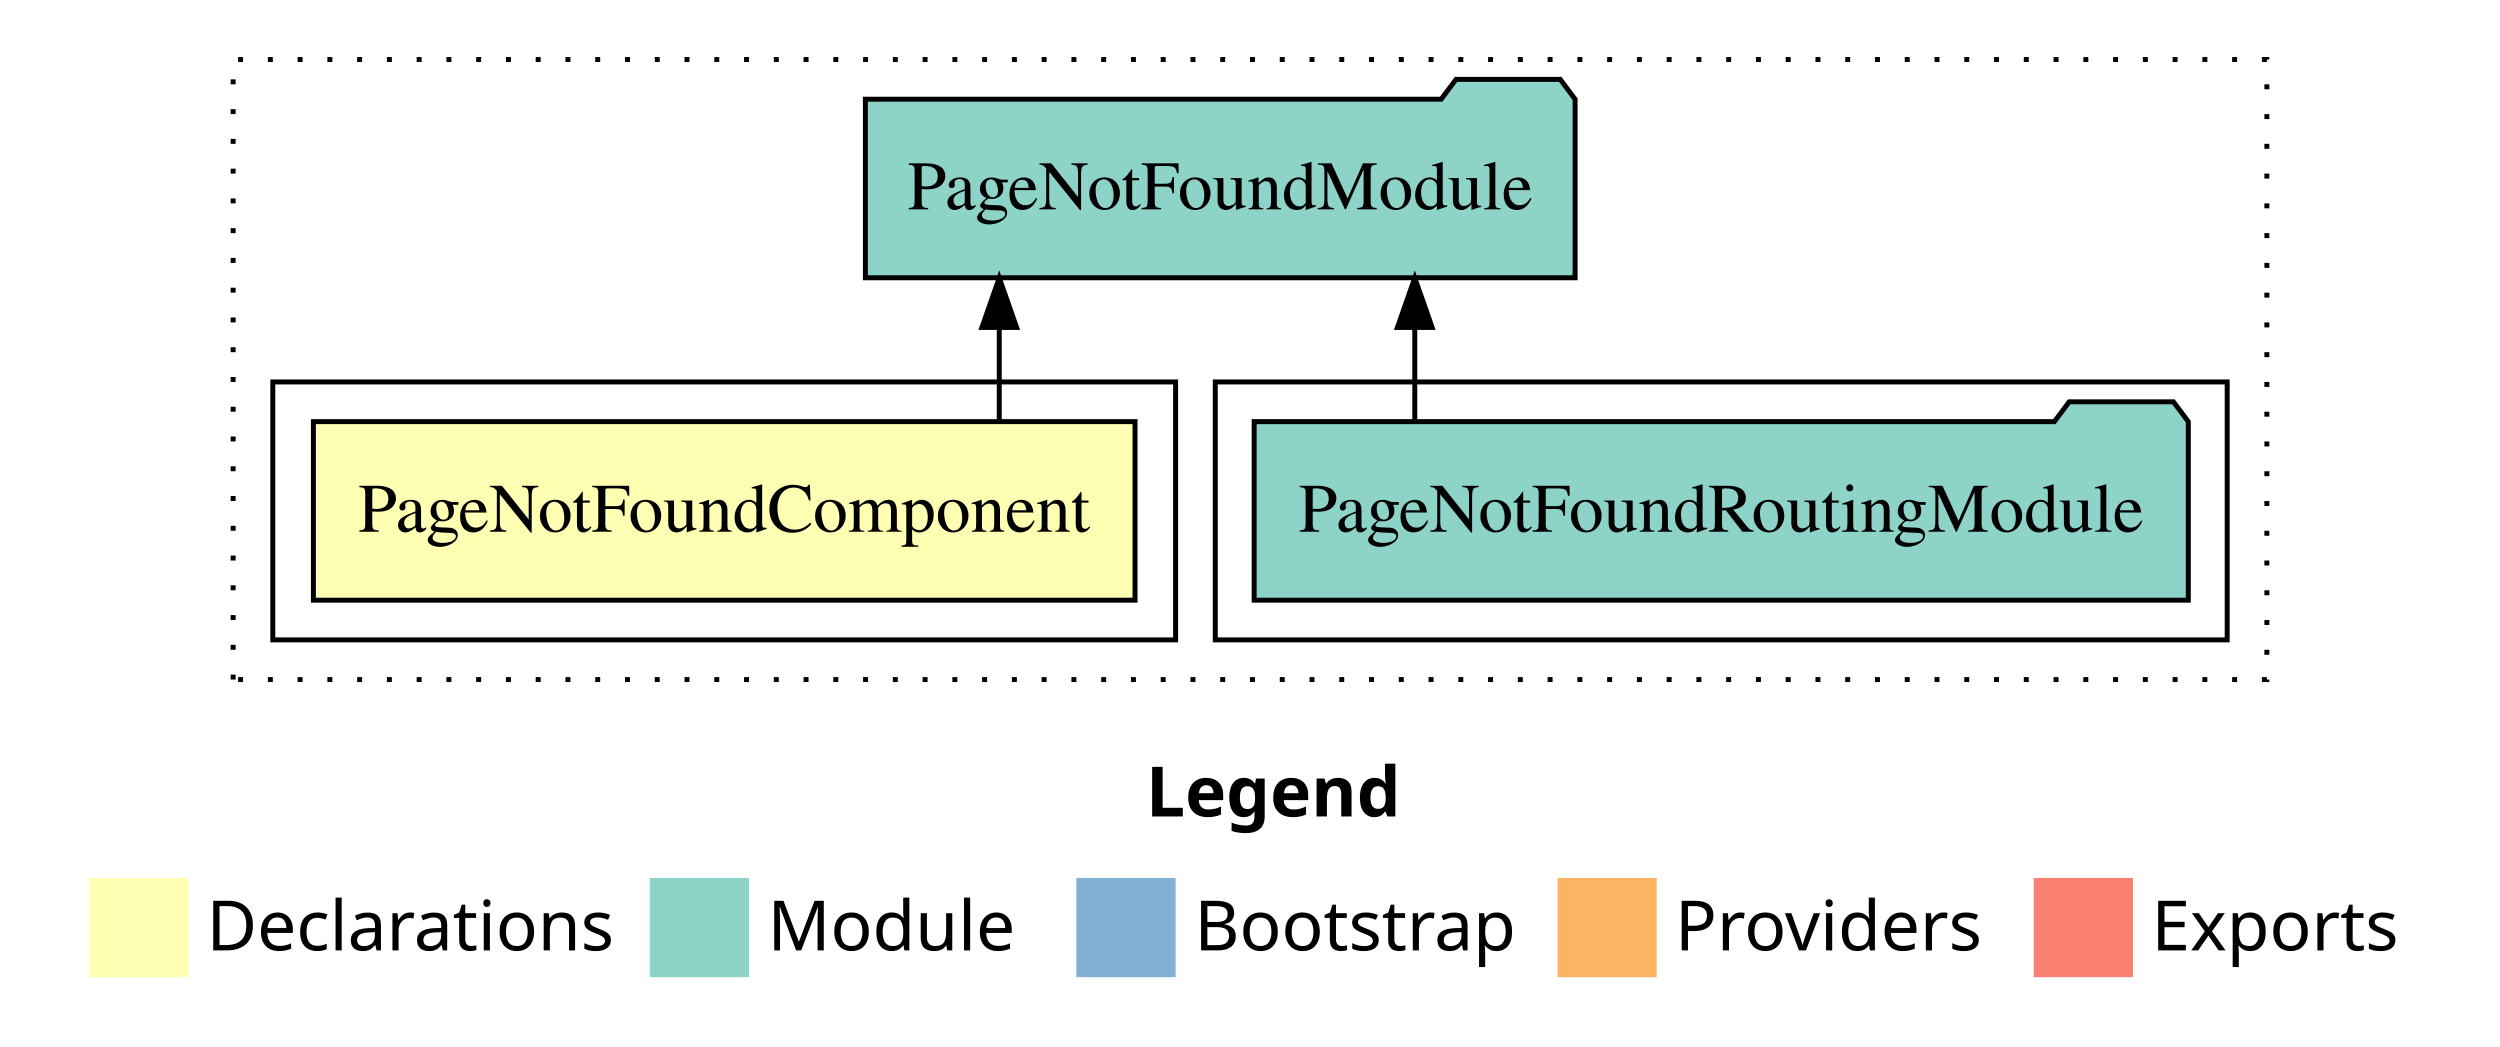
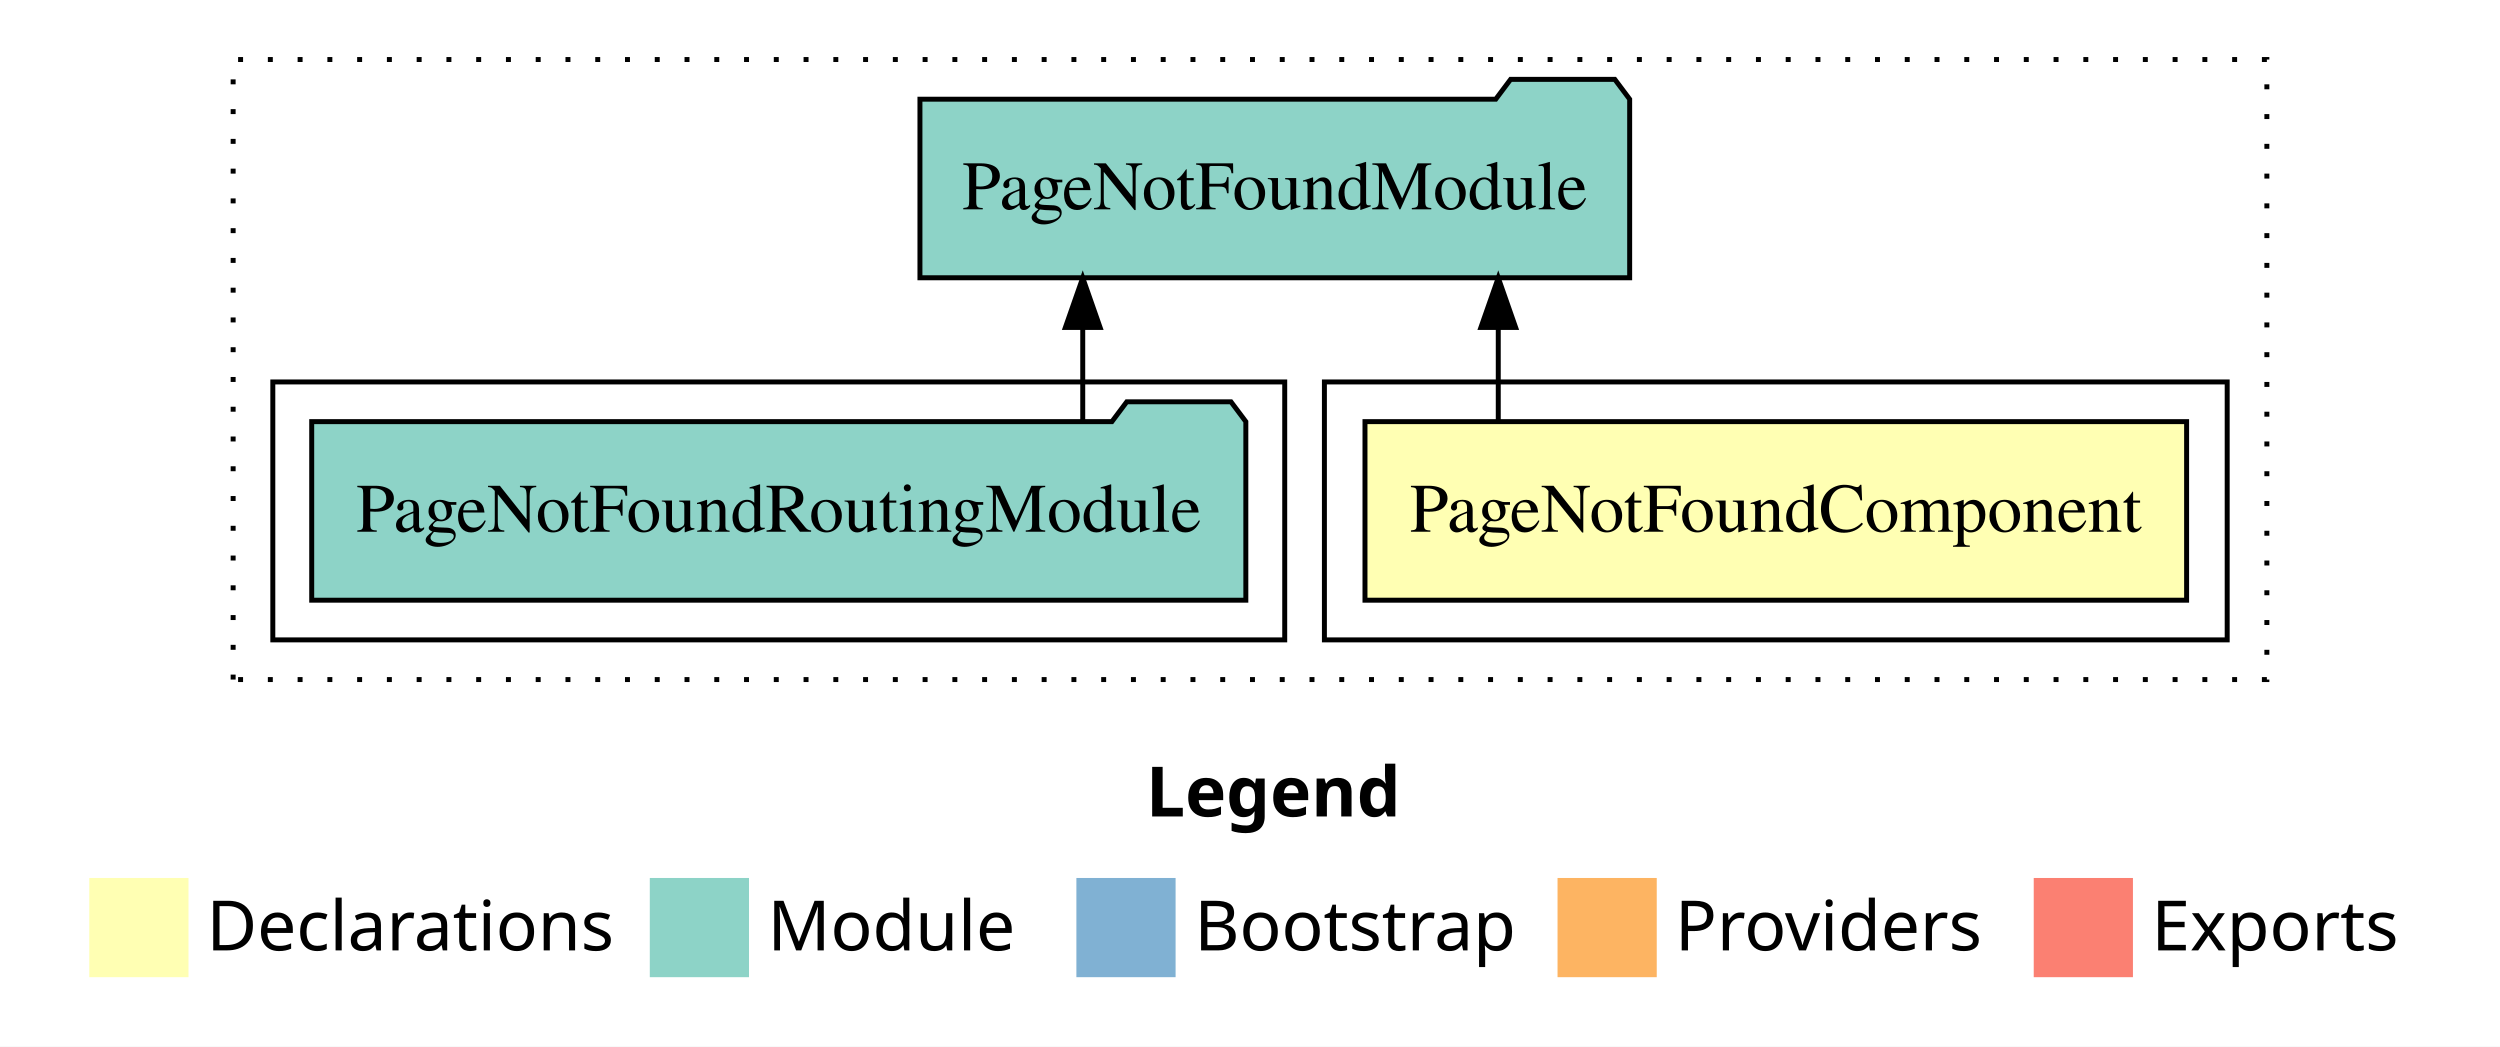
<svg xmlns="http://www.w3.org/2000/svg" width="504pt" height="211pt" viewBox="0.00 0.00 504.00 211.00">
  <g id="graph0" class="graph" transform="scale(1 1) rotate(0) translate(4 207)">
    <polygon fill="white" stroke="transparent" points="-4,4 -4,-207 500,-207 500,4 -4,4" />
    <text text-anchor="start" x="227.01" y="-42.4" font-family="sans-serif" font-weight="bold" font-size="14.00">Legend</text>
    <polygon fill="#ffffb3" stroke="transparent" points="14,-10 14,-30 34,-30 34,-10 14,-10" />
    <text text-anchor="start" x="37.63" y="-15.4" font-family="sans-serif" font-size="14.00">  Declarations</text>
    <polygon fill="#8dd3c7" stroke="transparent" points="127,-10 127,-30 147,-30 147,-10 127,-10" />
    <text text-anchor="start" x="150.73" y="-15.4" font-family="sans-serif" font-size="14.00">  Module</text>
    <polygon fill="#80b1d3" stroke="transparent" points="213,-10 213,-30 233,-30 233,-10 213,-10" />
    <text text-anchor="start" x="236.78" y="-15.4" font-family="sans-serif" font-size="14.00">  Bootstrap</text>
    <polygon fill="#fdb462" stroke="transparent" points="310,-10 310,-30 330,-30 330,-10 310,-10" />
    <text text-anchor="start" x="333.67" y="-15.4" font-family="sans-serif" font-size="14.00">  Providers</text>
    <polygon fill="#fb8072" stroke="transparent" points="406,-10 406,-30 426,-30 426,-10 406,-10" />
    <text text-anchor="start" x="429.73" y="-15.4" font-family="sans-serif" font-size="14.00">  Exports</text>
    <g id="clust1" class="cluster">
      <polygon fill="none" stroke="black" stroke-dasharray="1,5" points="43,-70 43,-195 453,-195 453,-70 43,-70" />
    </g>
+     <g id="clust2" class="cluster">
+       <polygon fill="none" stroke="black" points="263,-78 263,-130 445,-130 445,-78 263,-78" />
+     </g>
    <g id="clust4" class="cluster">
-       <polygon fill="none" stroke="black" points="241,-78 241,-130 445,-130 445,-78 241,-78" />
-     </g>
-     <g id="clust2" class="cluster">
-       <polygon fill="none" stroke="black" points="51,-78 51,-130 233,-130 233,-78 51,-78" />
+       <polygon fill="none" stroke="black" points="51,-78 51,-130 255,-130 255,-78 51,-78" />
    </g>
    <g id="node1" class="node">
-       <polygon fill="#ffffb3" stroke="black" points="224.82,-122 59.18,-122 59.18,-86 224.82,-86 224.82,-122" />
-       <text text-anchor="middle" x="142" y="-99.8" font-family="Times,serif" font-size="14.00">PageNotFoundComponent</text>
+       <polygon fill="#ffffb3" stroke="black" points="436.82,-122 271.18,-122 271.18,-86 436.82,-86 436.82,-122" />
+       <text text-anchor="middle" x="354" y="-99.8" font-family="Times,serif" font-size="14.00">PageNotFoundComponent</text>
    </g>
    <g id="node2" class="node">
-       <polygon fill="#8dd3c7" stroke="black" points="313.54,-187 310.54,-191 289.54,-191 286.54,-187 170.46,-187 170.46,-151 313.54,-151 313.54,-187" />
-       <text text-anchor="middle" x="242" y="-164.8" font-family="Times,serif" font-size="14.00">PageNotFoundModule</text>
+       <polygon fill="#8dd3c7" stroke="black" points="324.54,-187 321.54,-191 300.54,-191 297.54,-187 181.46,-187 181.46,-151 324.54,-151 324.54,-187" />
+       <text text-anchor="middle" x="253" y="-164.8" font-family="Times,serif" font-size="14.00">PageNotFoundModule</text>
    </g>
    <g id="edge1" class="edge">
-       <path fill="none" stroke="black" d="M197.45,-122.11C197.45,-122.11 197.45,-140.99 197.45,-140.99" />
-       <polygon fill="black" stroke="black" points="193.95,-140.99 197.45,-150.99 200.95,-140.99 193.95,-140.99" />
+       <path fill="none" stroke="black" d="M298.05,-122.11C298.05,-122.11 298.05,-140.99 298.05,-140.99" />
+       <polygon fill="black" stroke="black" points="294.55,-140.99 298.05,-150.99 301.55,-140.99 294.55,-140.99" />
    </g>
    <g id="node3" class="node">
-       <polygon fill="#8dd3c7" stroke="black" points="437.16,-122 434.16,-126 413.16,-126 410.16,-122 248.84,-122 248.84,-86 437.16,-86 437.16,-122" />
-       <text text-anchor="middle" x="343" y="-99.8" font-family="Times,serif" font-size="14.00">PageNotFoundRoutingModule</text>
+       <polygon fill="#8dd3c7" stroke="black" points="247.16,-122 244.16,-126 223.16,-126 220.16,-122 58.84,-122 58.84,-86 247.16,-86 247.16,-122" />
+       <text text-anchor="middle" x="153" y="-99.8" font-family="Times,serif" font-size="14.00">PageNotFoundRoutingModule</text>
    </g>
    <g id="edge2" class="edge">
-       <path fill="none" stroke="black" d="M281.22,-122.11C281.22,-122.11 281.22,-140.99 281.22,-140.99" />
-       <polygon fill="black" stroke="black" points="277.72,-140.99 281.22,-150.99 284.72,-140.99 277.72,-140.99" />
+       <path fill="none" stroke="black" d="M214.28,-122.11C214.28,-122.11 214.28,-140.99 214.28,-140.99" />
+       <polygon fill="black" stroke="black" points="210.78,-140.99 214.28,-150.99 217.78,-140.99 210.78,-140.99" />
    </g>
  </g>
</svg>
